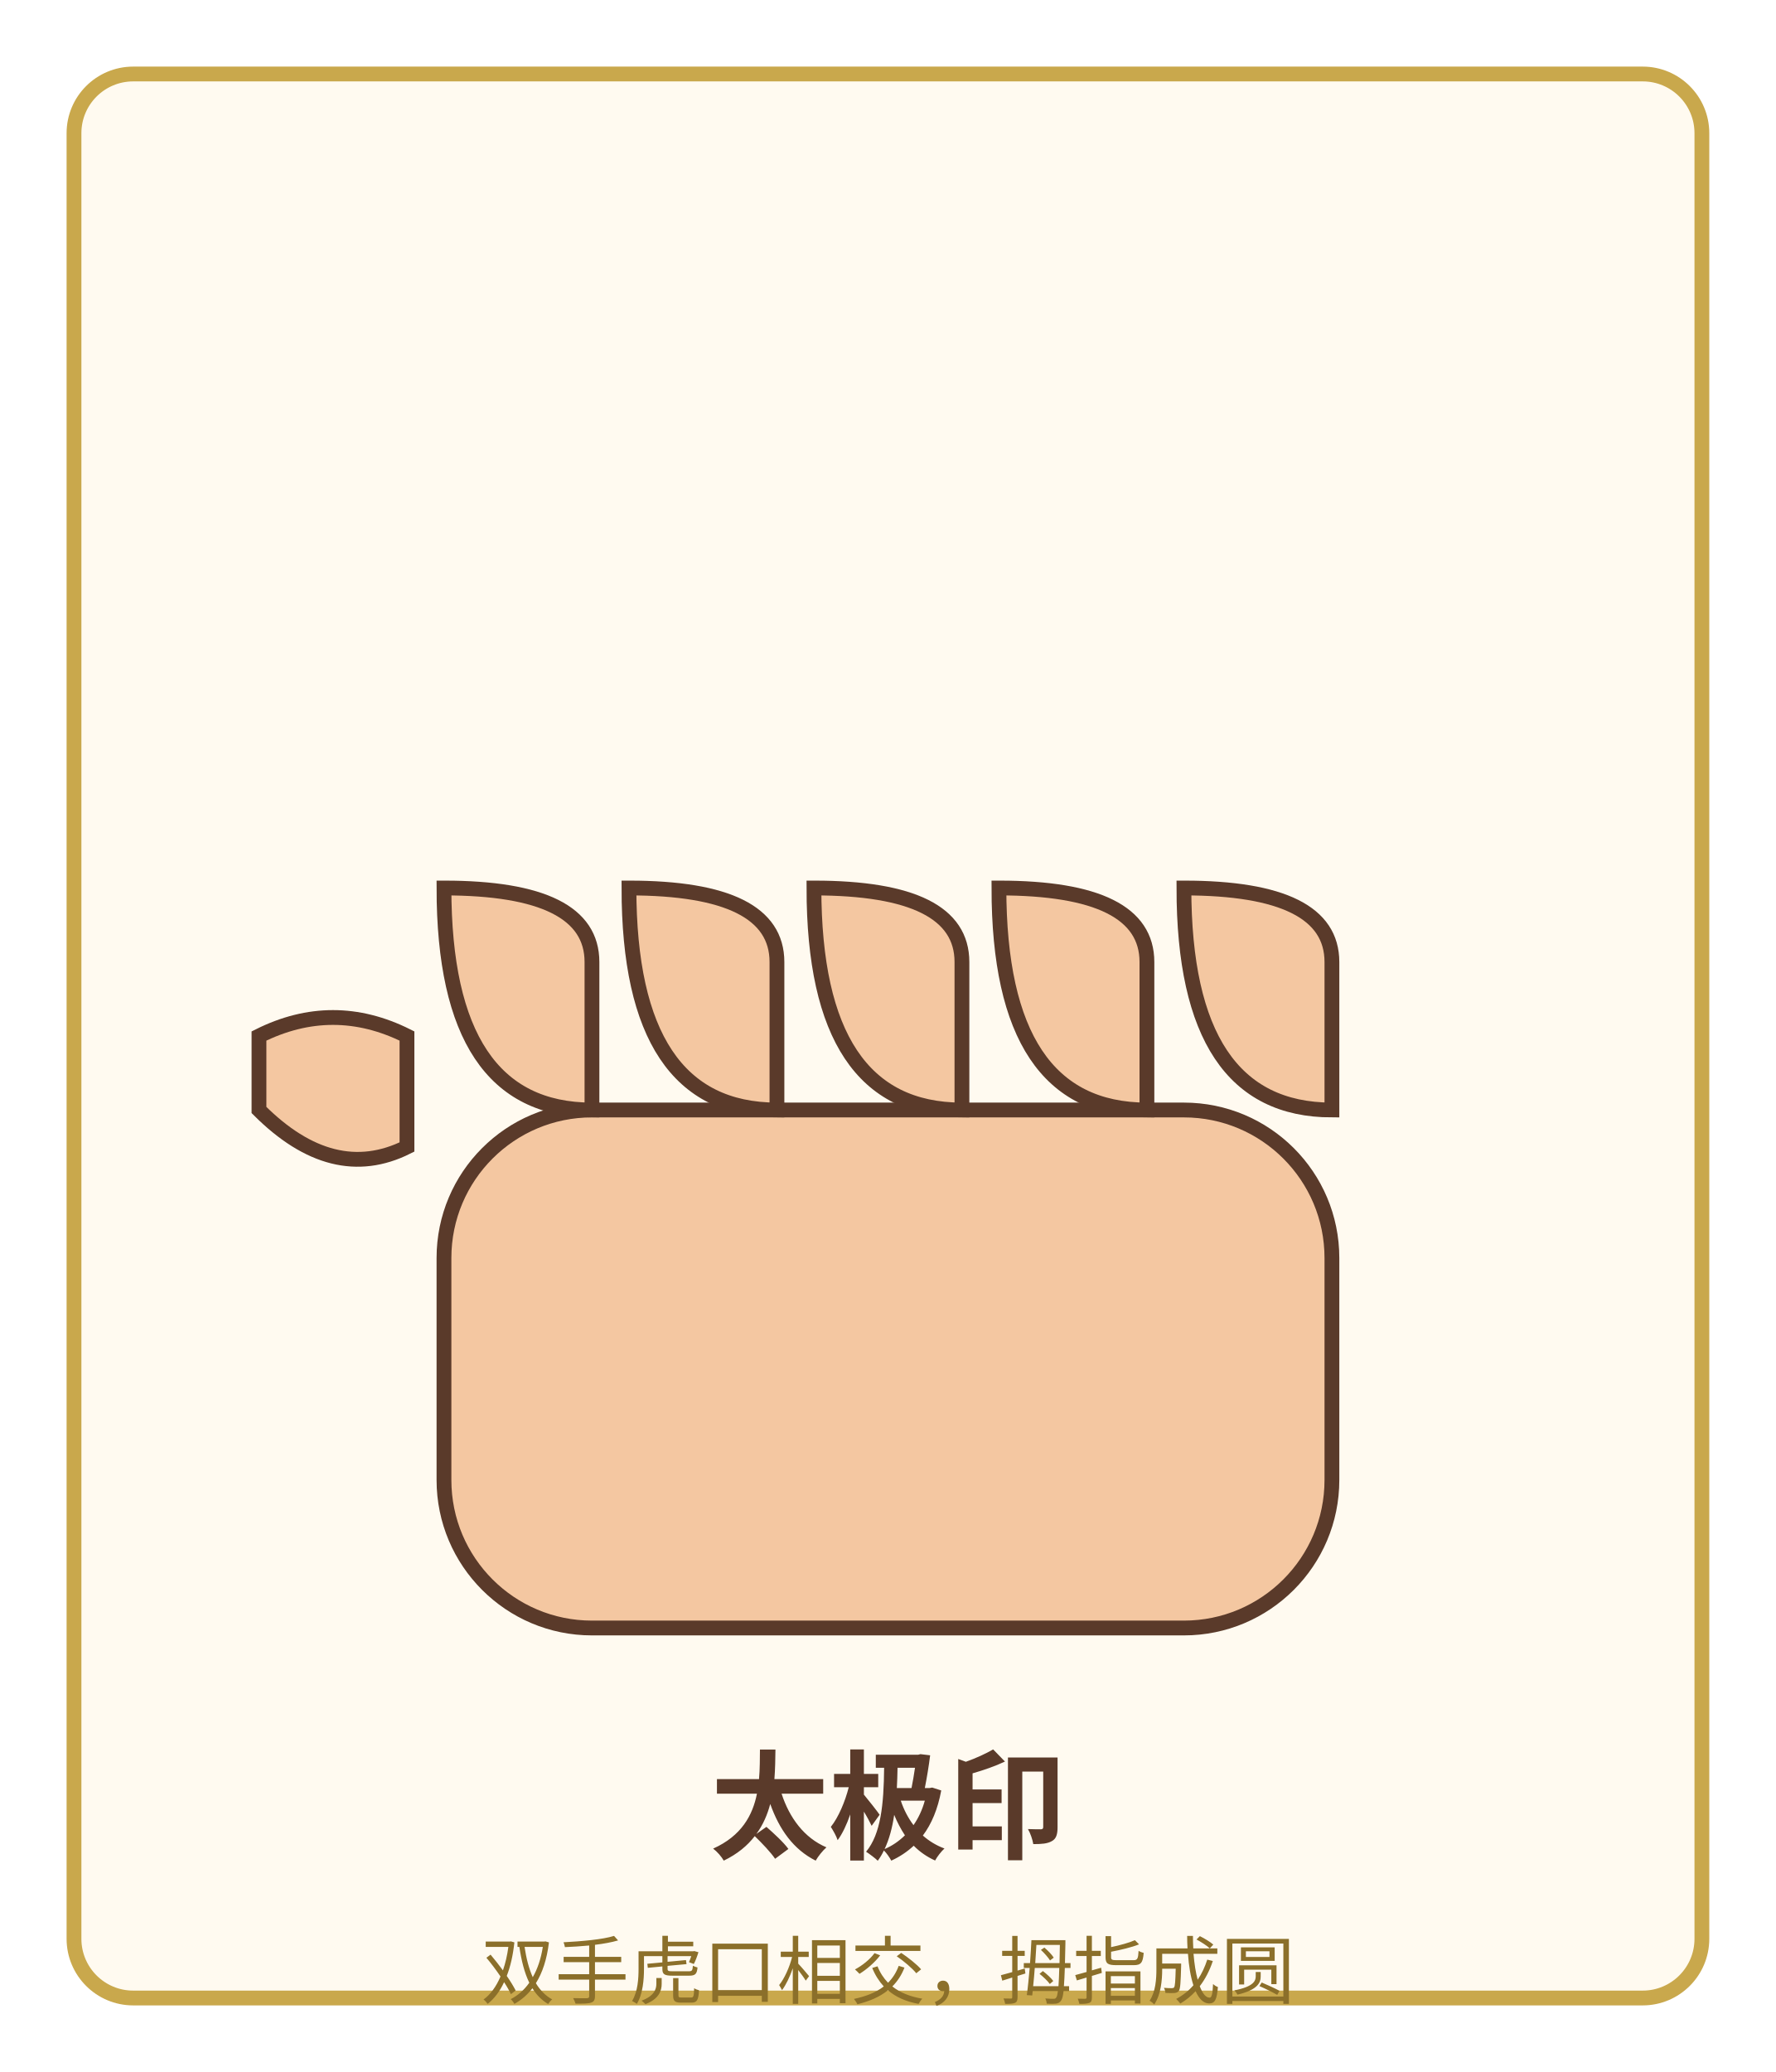
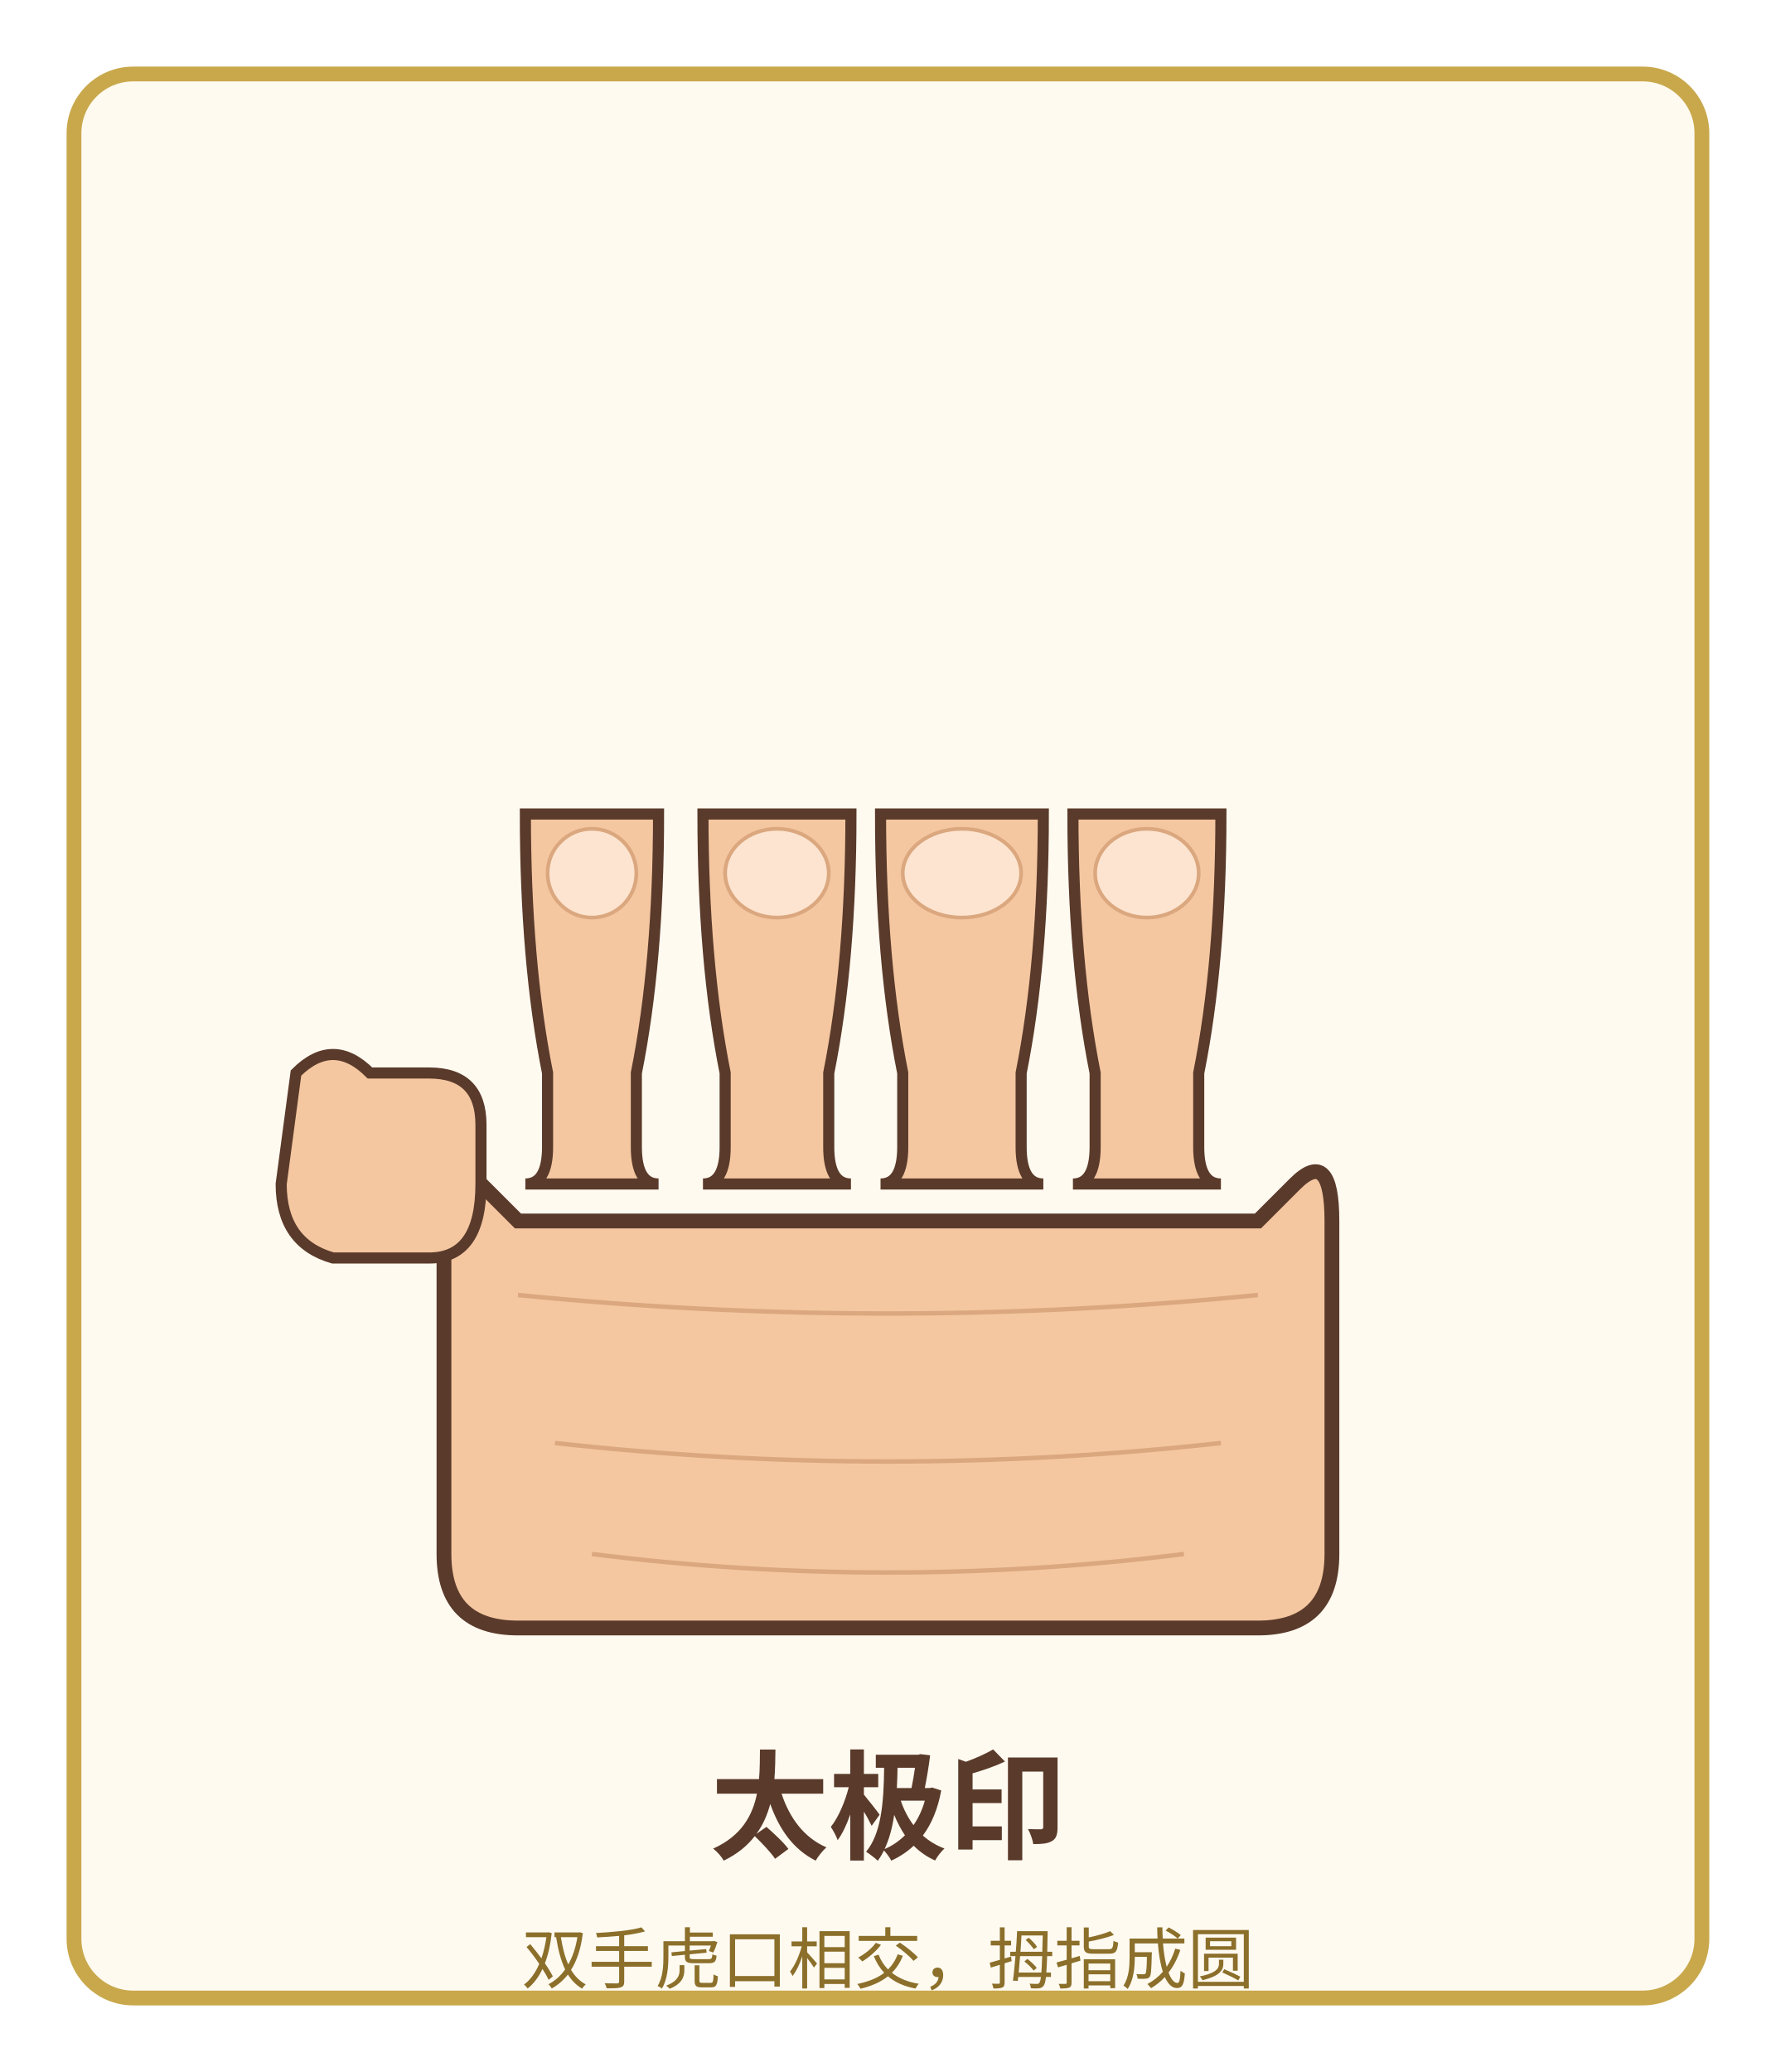
<svg xmlns="http://www.w3.org/2000/svg" viewBox="0 0 240 280" width="180">
  <rect x="10" y="10" width="220" height="260" fill="#fffaf0" stroke="#c9a84c" stroke-width="2" rx="8" />
-   <rect x="60" y="150" width="120" height="70" rx="20" fill="#f4c7a1" stroke="#5a3a2a" stroke-width="2" />
-   <path d="M 60 120 Q 60 150 80 150 L 80 130 Q 80 120 60 120 Z" fill="#f4c7a1" stroke="#5a3a2a" stroke-width="2" />
-   <path d="M 85 120 Q 85 150 105 150 L 105 130 Q 105 120 85 120 Z" fill="#f4c7a1" stroke="#5a3a2a" stroke-width="2" />
-   <path d="M 110 120 Q 110 150 130 150 L 130 130 Q 130 120 110 120 Z" fill="#f4c7a1" stroke="#5a3a2a" stroke-width="2" />
-   <path d="M 135 120 Q 135 150 155 150 L 155 130 Q 155 120 135 120 Z" fill="#f4c7a1" stroke="#5a3a2a" stroke-width="2" />
-   <path d="M 160 120 Q 160 150 180 150 L 180 130 Q 180 120 160 120 Z" fill="#f4c7a1" stroke="#5a3a2a" stroke-width="2" />
-   <path d="M 35 140 Q 45 135 55 140 L 55 155 Q 45 160 35 150 Z" fill="#f4c7a1" stroke="#5a3a2a" stroke-width="2" />
+   <path d="M 65 160 Q 60 155 60 165 L 60 210 Q 60 220 70 220 L 170 220 Q 180 220 180 210 L 180 165 Q 180 155 175 160 L 170 165 L 70 165 Z" fill="#f4c7a1" stroke="#5a3a2a" stroke-width="2" />
+   <path d="M 70 175 Q 120 180 170 175" fill="none" stroke="#dba77e" stroke-width="0.6" />
+   <path d="M 75 195 Q 120 200 165 195" fill="none" stroke="#dba77e" stroke-width="0.6" />
+   <path d="M 80 210 Q 120 215 160 210" fill="none" stroke="#dba77e" stroke-width="0.6" />
+   <path d="M 71 110 Q 71 130 74 145 L 74 155 Q 74 160 71 160 L 89 160 Q 86 160 86 155 L 86 145 Q 89 130 89 110 Z" fill="#f4c7a1" stroke="#5a3a2a" stroke-width="1.5" />
+   <ellipse cx="80" cy="118" rx="6" ry="6" fill="#fce4d0" stroke="#dba77e" stroke-width="0.5" />
+   <path d="M 95 110 Q 95 130 98 145 L 98 155 Q 98 160 95 160 L 115 160 Q 112 160 112 155 L 112 145 Q 115 130 115 110 Z" fill="#f4c7a1" stroke="#5a3a2a" stroke-width="1.5" />
+   <ellipse cx="105" cy="118" rx="7" ry="6" fill="#fce4d0" stroke="#dba77e" stroke-width="0.5" />
+   <path d="M 119 110 Q 119 130 122 145 L 122 155 Q 122 160 119 160 L 141 160 Q 138 160 138 155 L 138 145 Q 141 130 141 110 Z" fill="#f4c7a1" stroke="#5a3a2a" stroke-width="1.5" />
+   <ellipse cx="130" cy="118" rx="8" ry="6" fill="#fce4d0" stroke="#dba77e" stroke-width="0.5" />
+   <path d="M 145 110 Q 145 130 148 145 L 148 155 Q 148 160 145 160 L 165 160 Q 162 160 162 155 L 162 145 Q 165 130 165 110 Z" fill="#f4c7a1" stroke="#5a3a2a" stroke-width="1.5" />
+   <ellipse cx="155" cy="118" rx="7" ry="6" fill="#fce4d0" stroke="#dba77e" stroke-width="0.5" />
+   <path d="M 50 145 Q 45 140 40 145 L 38 160 Q 38 168 45 170 L 58 170 Q 65 170 65 160 L 65 152 Q 65 145 58 145 Z" fill="#f4c7a1" stroke="#5a3a2a" stroke-width="1.5" />
  <text x="120" y="250" text-anchor="middle" font-size="16" font-family="'Noto Serif SC',serif" font-weight="bold" fill="#5a3a2a">太极印</text>
-   <text x="120" y="270" text-anchor="middle" font-size="10" font-family="'Noto Serif SC',serif" fill="#8b6f2a">双手虎口相交，拇指成圆</text>
+   <text x="120" y="268" text-anchor="middle" font-size="9" font-family="'Noto Serif SC',serif" fill="#8b6f2a">双手虎口相交，拇指成圆</text>
</svg>
